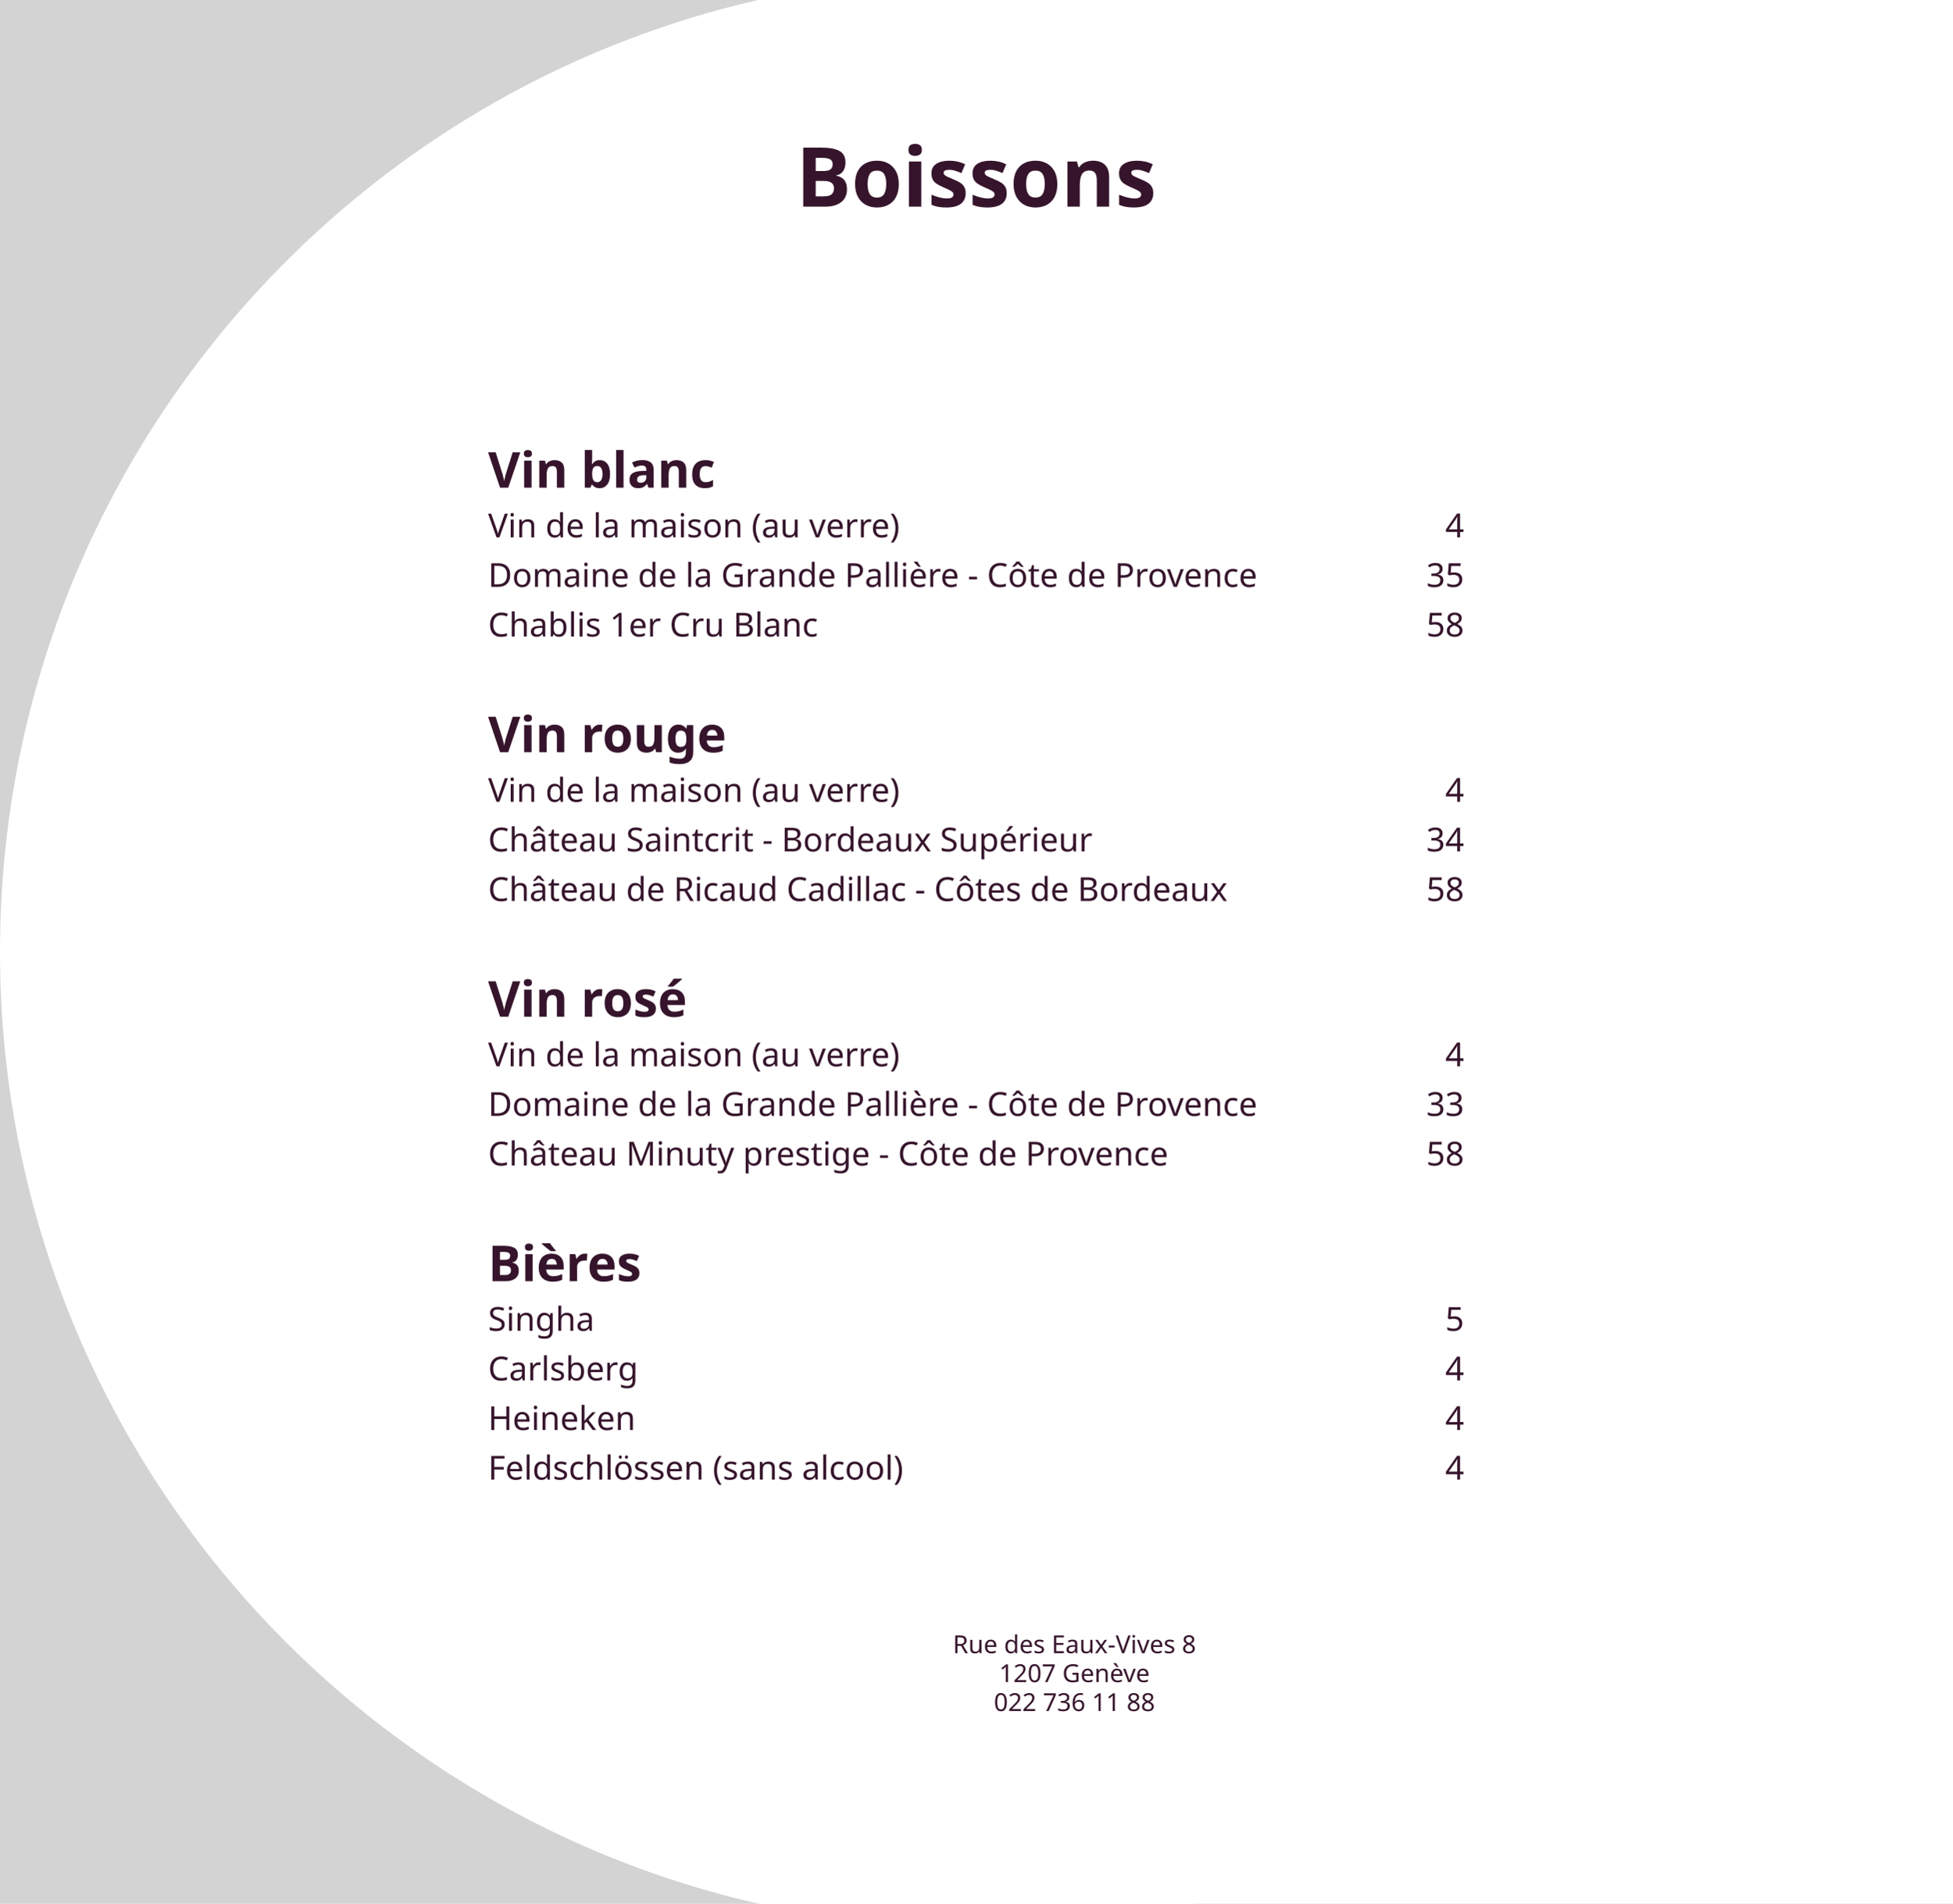
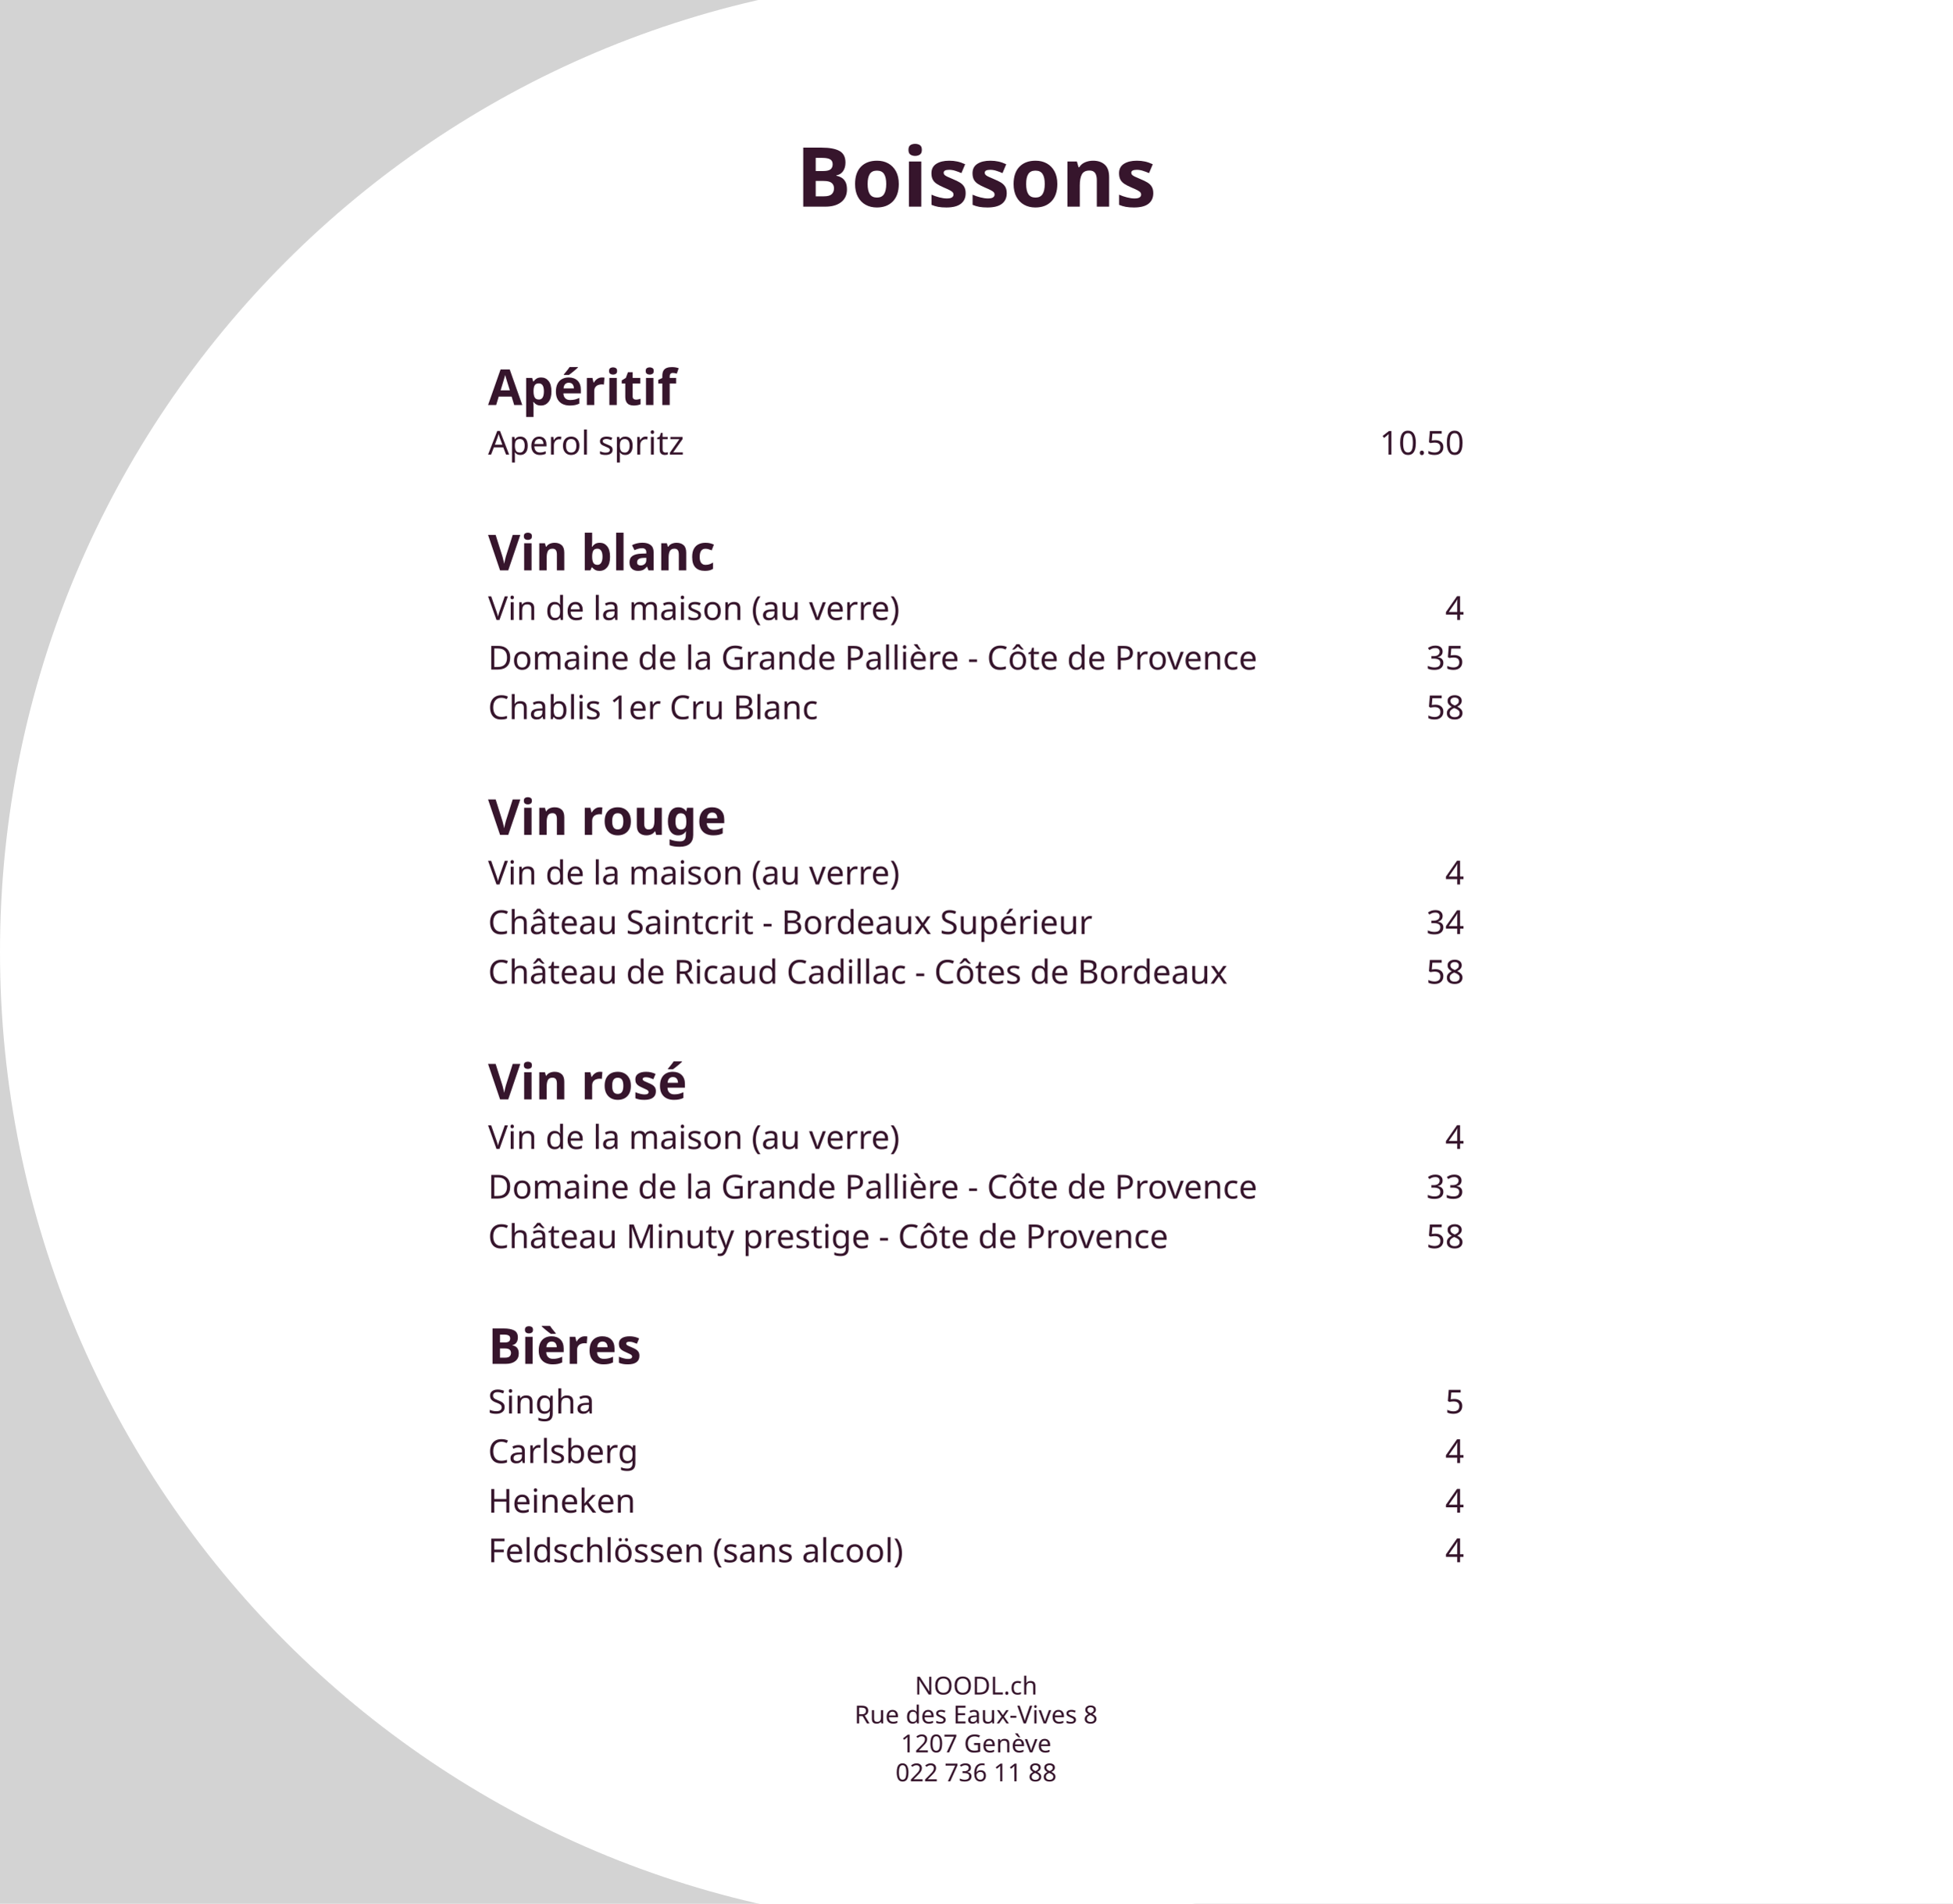
<svg width="2362" height="2303">
  <rect x="0" y="0" width="2362" height="2303" fill="lightgrey" />
  <circle cx="1181" cy="1151.5" r="1181" fill="white" />
  <rect x="1181" y="0" width="2362" height="2303" fill="white" />
  <text x="1181" y="250" style="font-family:chivo;font-size:100;text-anchor:middle;font-weight:bold;fill:rgb(54,21,44)">Boissons</text>
-   <text x="590.5" y="590" style="font-family:chivo;font-size:60;font-weight:bold;fill:rgb(54,21,44);">Vin blanc</text>
-   <text x="590.5" y="650" style="font-family:chivo;font-size:40;font-weight:none;fill:rgb(54,21,44);">Vin de la maison (au verre)</text>
-   <text x="1771.5" y="650" style="font-family:chivo;font-size:40;font-weight:none;fill:rgb(54,21,44);text-anchor:end">4</text>
-   <text x="590.5" y="710" style="font-family:chivo;font-size:40;font-weight:none;fill:rgb(54,21,44);">Domaine de la Grande Pallière - Côte de Provence</text>
-   <text x="1771.5" y="710" style="font-family:chivo;font-size:40;font-weight:none;fill:rgb(54,21,44);text-anchor:end">35</text>
-   <text x="590.5" y="770" style="font-family:chivo;font-size:40;font-weight:none;fill:rgb(54,21,44);">Chablis 1er Cru Blanc</text>
-   <text x="1771.5" y="770" style="font-family:chivo;font-size:40;font-weight:none;fill:rgb(54,21,44);text-anchor:end">58</text>
-   <text x="590.5" y="910" style="font-family:chivo;font-size:60;font-weight:bold;fill:rgb(54,21,44);">Vin rouge</text>
-   <text x="590.5" y="970" style="font-family:chivo;font-size:40;font-weight:none;fill:rgb(54,21,44);">Vin de la maison (au verre)</text>
-   <text x="1771.5" y="970" style="font-family:chivo;font-size:40;font-weight:none;fill:rgb(54,21,44);text-anchor:end">4</text>
-   <text x="590.5" y="1030" style="font-family:chivo;font-size:40;font-weight:none;fill:rgb(54,21,44);">Château Saintcrit - Bordeaux Supérieur</text>
-   <text x="1771.5" y="1030" style="font-family:chivo;font-size:40;font-weight:none;fill:rgb(54,21,44);text-anchor:end">34</text>
-   <text x="590.5" y="1090" style="font-family:chivo;font-size:40;font-weight:none;fill:rgb(54,21,44);">Château de Ricaud Cadillac - Côtes de Bordeaux</text>
-   <text x="1771.5" y="1090" style="font-family:chivo;font-size:40;font-weight:none;fill:rgb(54,21,44);text-anchor:end">58</text>
-   <text x="590.5" y="1230" style="font-family:chivo;font-size:60;font-weight:bold;fill:rgb(54,21,44);">Vin rosé</text>
-   <text x="590.5" y="1290" style="font-family:chivo;font-size:40;font-weight:none;fill:rgb(54,21,44);">Vin de la maison (au verre)</text>
-   <text x="1771.5" y="1290" style="font-family:chivo;font-size:40;font-weight:none;fill:rgb(54,21,44);text-anchor:end">4</text>
-   <text x="590.5" y="1350" style="font-family:chivo;font-size:40;font-weight:none;fill:rgb(54,21,44);">Domaine de la Grande Pallière - Côte de Provence</text>
-   <text x="1771.5" y="1350" style="font-family:chivo;font-size:40;font-weight:none;fill:rgb(54,21,44);text-anchor:end">33</text>
-   <text x="590.5" y="1410" style="font-family:chivo;font-size:40;font-weight:none;fill:rgb(54,21,44);">Château Minuty prestige - Côte de Provence</text>
-   <text x="1771.5" y="1410" style="font-family:chivo;font-size:40;font-weight:none;fill:rgb(54,21,44);text-anchor:end">58</text>
-   <text x="590.5" y="1550" style="font-family:chivo;font-size:60;font-weight:bold;fill:rgb(54,21,44);">Bières</text>
-   <text x="590.5" y="1610" style="font-family:chivo;font-size:40;font-weight:none;fill:rgb(54,21,44);">Singha</text>
-   <text x="1771.5" y="1610" style="font-family:chivo;font-size:40;font-weight:none;fill:rgb(54,21,44);text-anchor:end">5</text>
-   <text x="590.5" y="1670" style="font-family:chivo;font-size:40;font-weight:none;fill:rgb(54,21,44);">Carlsberg</text>
-   <text x="1771.5" y="1670" style="font-family:chivo;font-size:40;font-weight:none;fill:rgb(54,21,44);text-anchor:end">4</text>
-   <text x="590.5" y="1730" style="font-family:chivo;font-size:40;font-weight:none;fill:rgb(54,21,44);">Heineken</text>
-   <text x="1771.5" y="1730" style="font-family:chivo;font-size:40;font-weight:none;fill:rgb(54,21,44);text-anchor:end">4</text>
-   <text x="590.5" y="1790" style="font-family:chivo;font-size:40;font-weight:none;fill:rgb(54,21,44);">Feldschlössen (sans alcool)</text>
-   <text x="1771.5" y="1790" style="font-family:chivo;font-size:40;font-weight:none;fill:rgb(54,21,44);text-anchor:end">4</text>
-   <text x="1300" y="2000" style="font-family:chivo;font-size:30px;text-anchor:middle;fill:rgb(54,21,44)">Rue des Eaux-Vives 8</text>
-   <text x="1300" y="2035" style="font-family:chivo;font-size:30px;text-anchor:middle;fill:rgb(54,21,44)">1207 Genève</text>
-   <text x="1300" y="2070" style="font-family:chivo;font-size:30px;text-anchor:middle;fill:rgb(54,21,44)">022 736 11 88</text>
+   <text x="590.5" y="490" style="font-family:chivo;font-size:60;font-weight:bold;fill:rgb(54,21,44);">Apéritif</text>
+   <text x="590.5" y="550" style="font-family:chivo;font-size:40;font-weight:none;fill:rgb(54,21,44);">Aperol spritz</text>
+   <text x="1771.5" y="550" style="font-family:chivo;font-size:40;font-weight:none;fill:rgb(54,21,44);text-anchor:end">10.50</text>
+   <text x="590.5" y="690" style="font-family:chivo;font-size:60;font-weight:bold;fill:rgb(54,21,44);">Vin blanc</text>
+   <text x="590.5" y="750" style="font-family:chivo;font-size:40;font-weight:none;fill:rgb(54,21,44);">Vin de la maison (au verre)</text>
+   <text x="1771.5" y="750" style="font-family:chivo;font-size:40;font-weight:none;fill:rgb(54,21,44);text-anchor:end">4</text>
+   <text x="590.5" y="810" style="font-family:chivo;font-size:40;font-weight:none;fill:rgb(54,21,44);">Domaine de la Grande Pallière - Côte de Provence</text>
+   <text x="1771.5" y="810" style="font-family:chivo;font-size:40;font-weight:none;fill:rgb(54,21,44);text-anchor:end">35</text>
+   <text x="590.5" y="870" style="font-family:chivo;font-size:40;font-weight:none;fill:rgb(54,21,44);">Chablis 1er Cru Blanc</text>
+   <text x="1771.5" y="870" style="font-family:chivo;font-size:40;font-weight:none;fill:rgb(54,21,44);text-anchor:end">58</text>
+   <text x="590.5" y="1010" style="font-family:chivo;font-size:60;font-weight:bold;fill:rgb(54,21,44);">Vin rouge</text>
+   <text x="590.5" y="1070" style="font-family:chivo;font-size:40;font-weight:none;fill:rgb(54,21,44);">Vin de la maison (au verre)</text>
+   <text x="1771.5" y="1070" style="font-family:chivo;font-size:40;font-weight:none;fill:rgb(54,21,44);text-anchor:end">4</text>
+   <text x="590.5" y="1130" style="font-family:chivo;font-size:40;font-weight:none;fill:rgb(54,21,44);">Château Saintcrit - Bordeaux Supérieur</text>
+   <text x="1771.5" y="1130" style="font-family:chivo;font-size:40;font-weight:none;fill:rgb(54,21,44);text-anchor:end">34</text>
+   <text x="590.5" y="1190" style="font-family:chivo;font-size:40;font-weight:none;fill:rgb(54,21,44);">Château de Ricaud Cadillac - Côtes de Bordeaux</text>
+   <text x="1771.5" y="1190" style="font-family:chivo;font-size:40;font-weight:none;fill:rgb(54,21,44);text-anchor:end">58</text>
+   <text x="590.5" y="1330" style="font-family:chivo;font-size:60;font-weight:bold;fill:rgb(54,21,44);">Vin rosé</text>
+   <text x="590.5" y="1390" style="font-family:chivo;font-size:40;font-weight:none;fill:rgb(54,21,44);">Vin de la maison (au verre)</text>
+   <text x="1771.5" y="1390" style="font-family:chivo;font-size:40;font-weight:none;fill:rgb(54,21,44);text-anchor:end">4</text>
+   <text x="590.5" y="1450" style="font-family:chivo;font-size:40;font-weight:none;fill:rgb(54,21,44);">Domaine de la Grande Pallière - Côte de Provence</text>
+   <text x="1771.5" y="1450" style="font-family:chivo;font-size:40;font-weight:none;fill:rgb(54,21,44);text-anchor:end">33</text>
+   <text x="590.5" y="1510" style="font-family:chivo;font-size:40;font-weight:none;fill:rgb(54,21,44);">Château Minuty prestige - Côte de Provence</text>
+   <text x="1771.5" y="1510" style="font-family:chivo;font-size:40;font-weight:none;fill:rgb(54,21,44);text-anchor:end">58</text>
+   <text x="590.5" y="1650" style="font-family:chivo;font-size:60;font-weight:bold;fill:rgb(54,21,44);">Bières</text>
+   <text x="590.5" y="1710" style="font-family:chivo;font-size:40;font-weight:none;fill:rgb(54,21,44);">Singha</text>
+   <text x="1771.5" y="1710" style="font-family:chivo;font-size:40;font-weight:none;fill:rgb(54,21,44);text-anchor:end">5</text>
+   <text x="590.5" y="1770" style="font-family:chivo;font-size:40;font-weight:none;fill:rgb(54,21,44);">Carlsberg</text>
+   <text x="1771.5" y="1770" style="font-family:chivo;font-size:40;font-weight:none;fill:rgb(54,21,44);text-anchor:end">4</text>
+   <text x="590.5" y="1830" style="font-family:chivo;font-size:40;font-weight:none;fill:rgb(54,21,44);">Heineken</text>
+   <text x="1771.5" y="1830" style="font-family:chivo;font-size:40;font-weight:none;fill:rgb(54,21,44);text-anchor:end">4</text>
+   <text x="590.5" y="1890" style="font-family:chivo;font-size:40;font-weight:none;fill:rgb(54,21,44);">Feldschlössen (sans alcool)</text>
+   <text x="1771.5" y="1890" style="font-family:chivo;font-size:40;font-weight:none;fill:rgb(54,21,44);text-anchor:end">4</text>
+   <text x="1181" y="2050" style="font-family:chivo;font-size:30px;text-anchor:middle;fill:rgb(54,21,44)">NOODL.ch</text>
+   <text x="1181" y="2085" style="font-family:chivo;font-size:30px;text-anchor:middle;fill:rgb(54,21,44)">Rue des Eaux-Vives 8</text>
+   <text x="1181" y="2120" style="font-family:chivo;font-size:30px;text-anchor:middle;fill:rgb(54,21,44)">1207 Genève</text>
+   <text x="1181" y="2155" style="font-family:chivo;font-size:30px;text-anchor:middle;fill:rgb(54,21,44)">022 736 11 88</text>
</svg>
